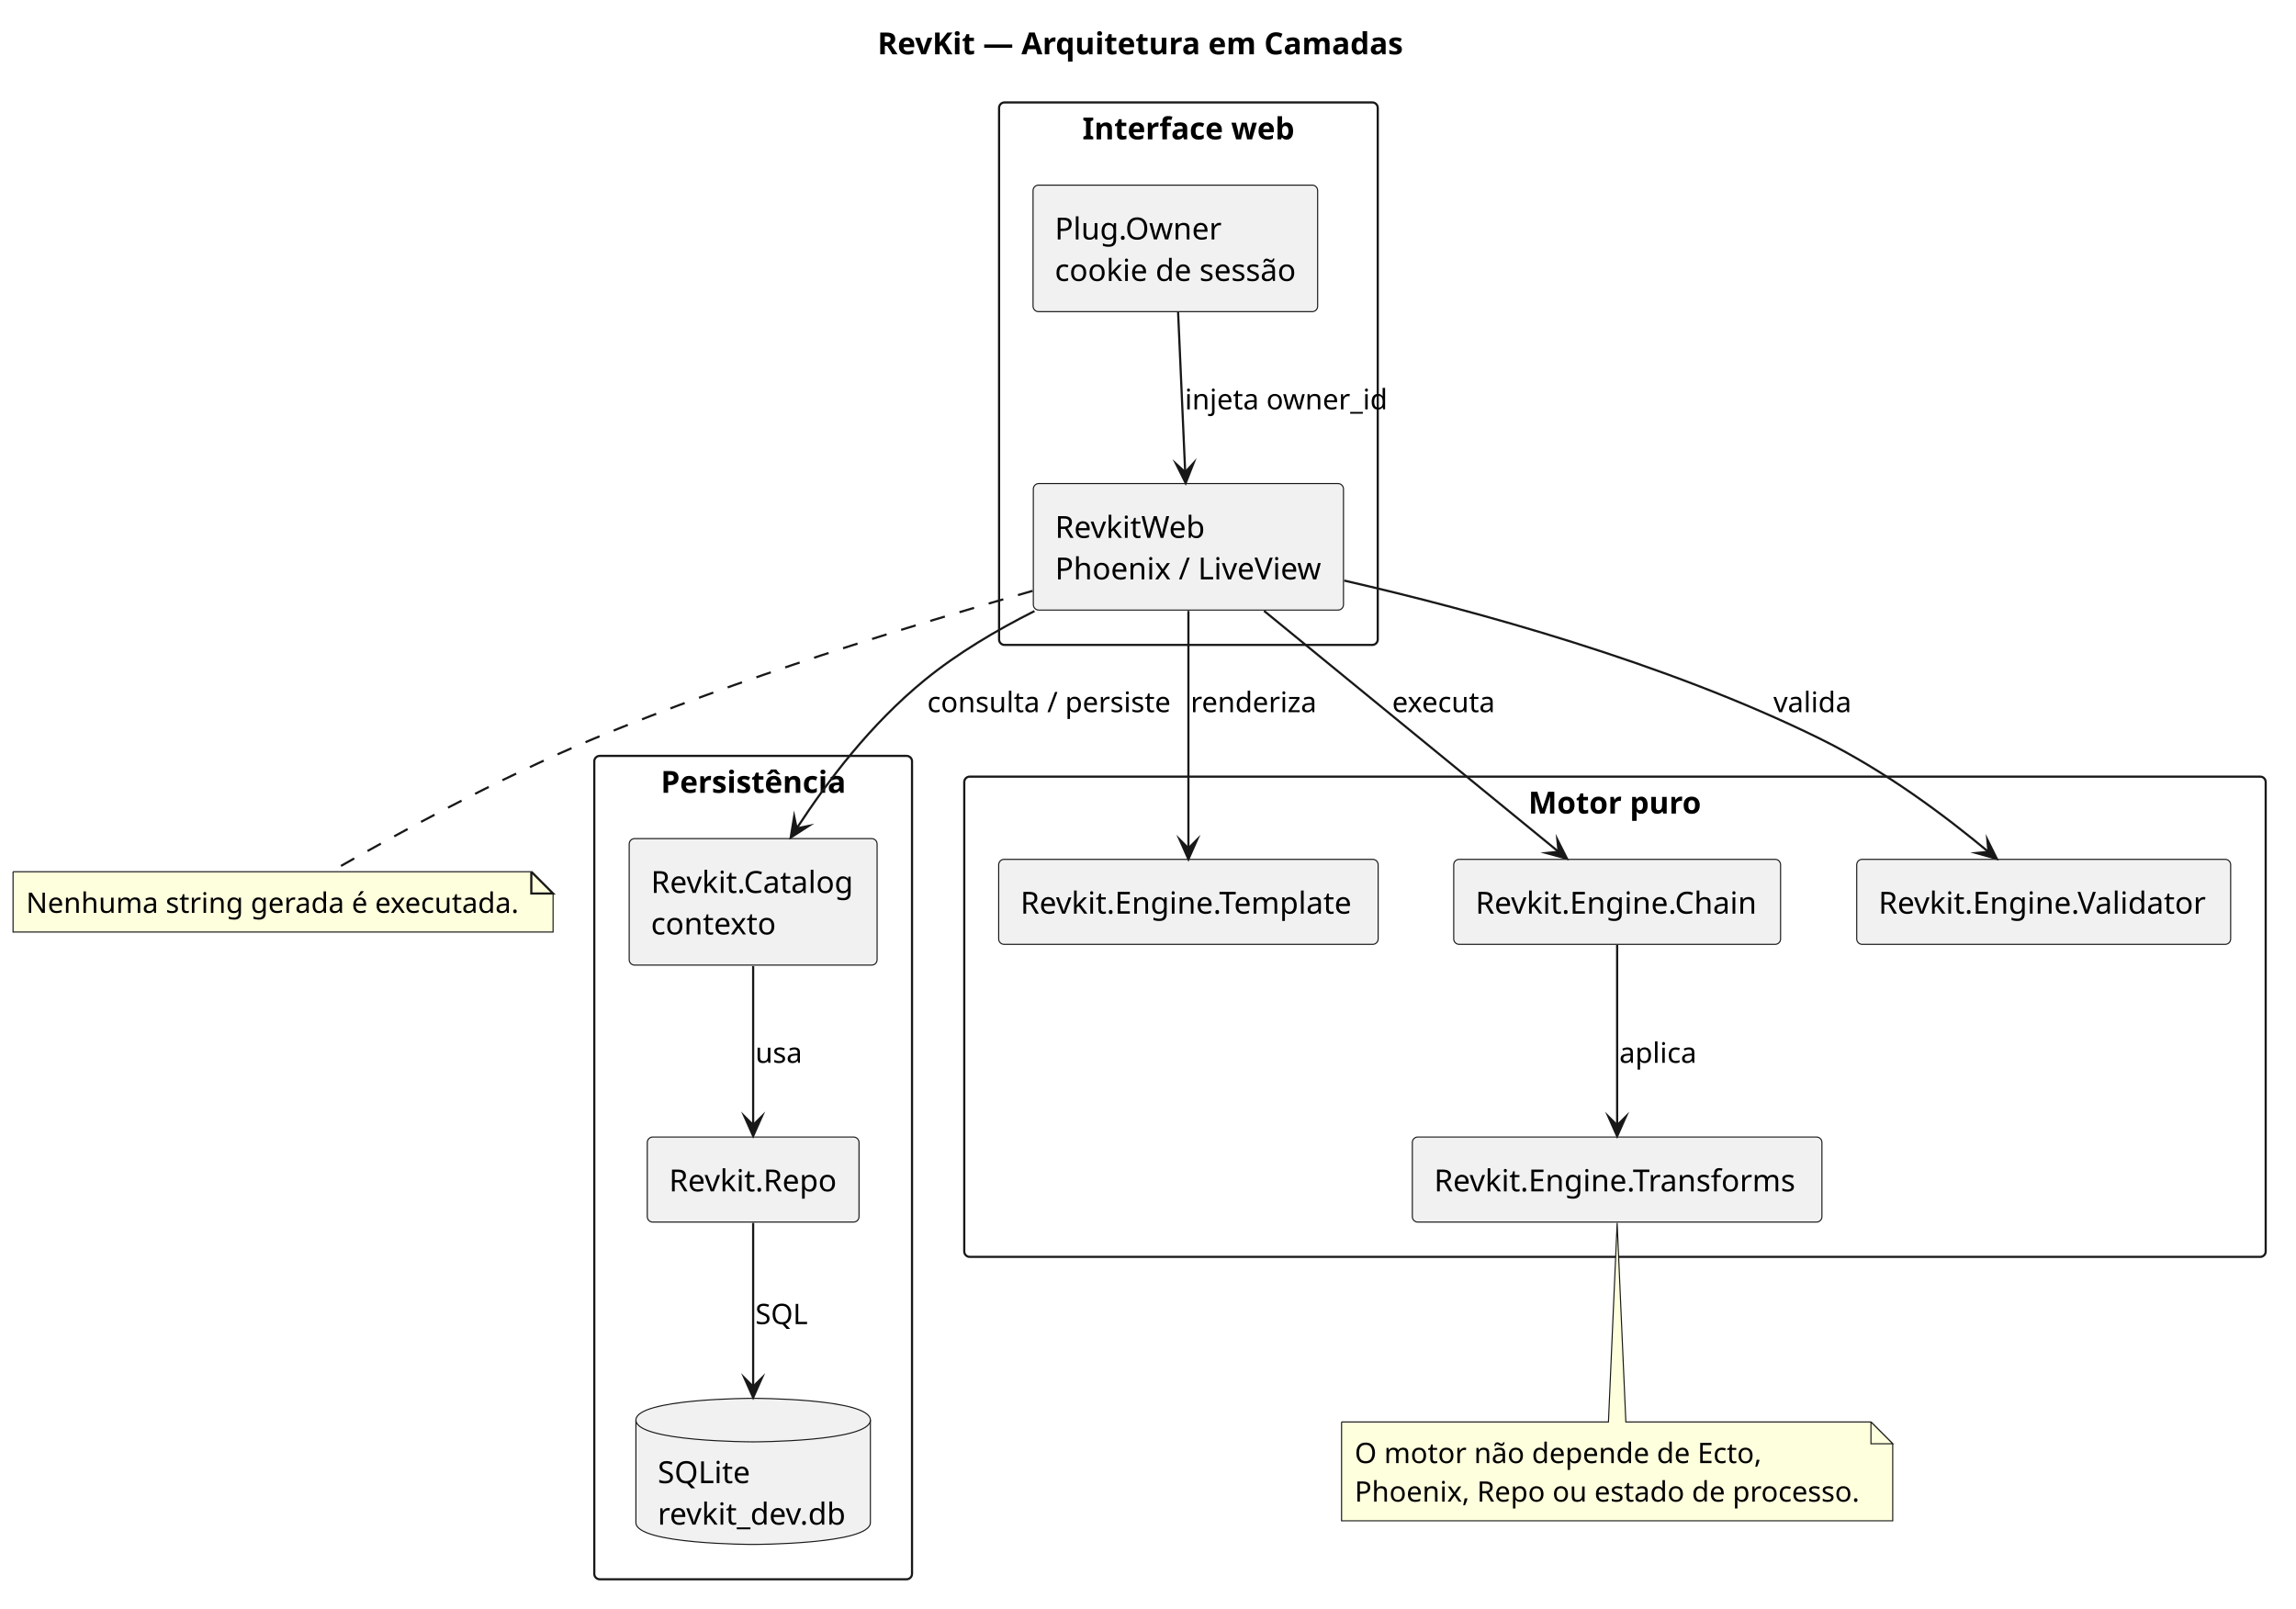
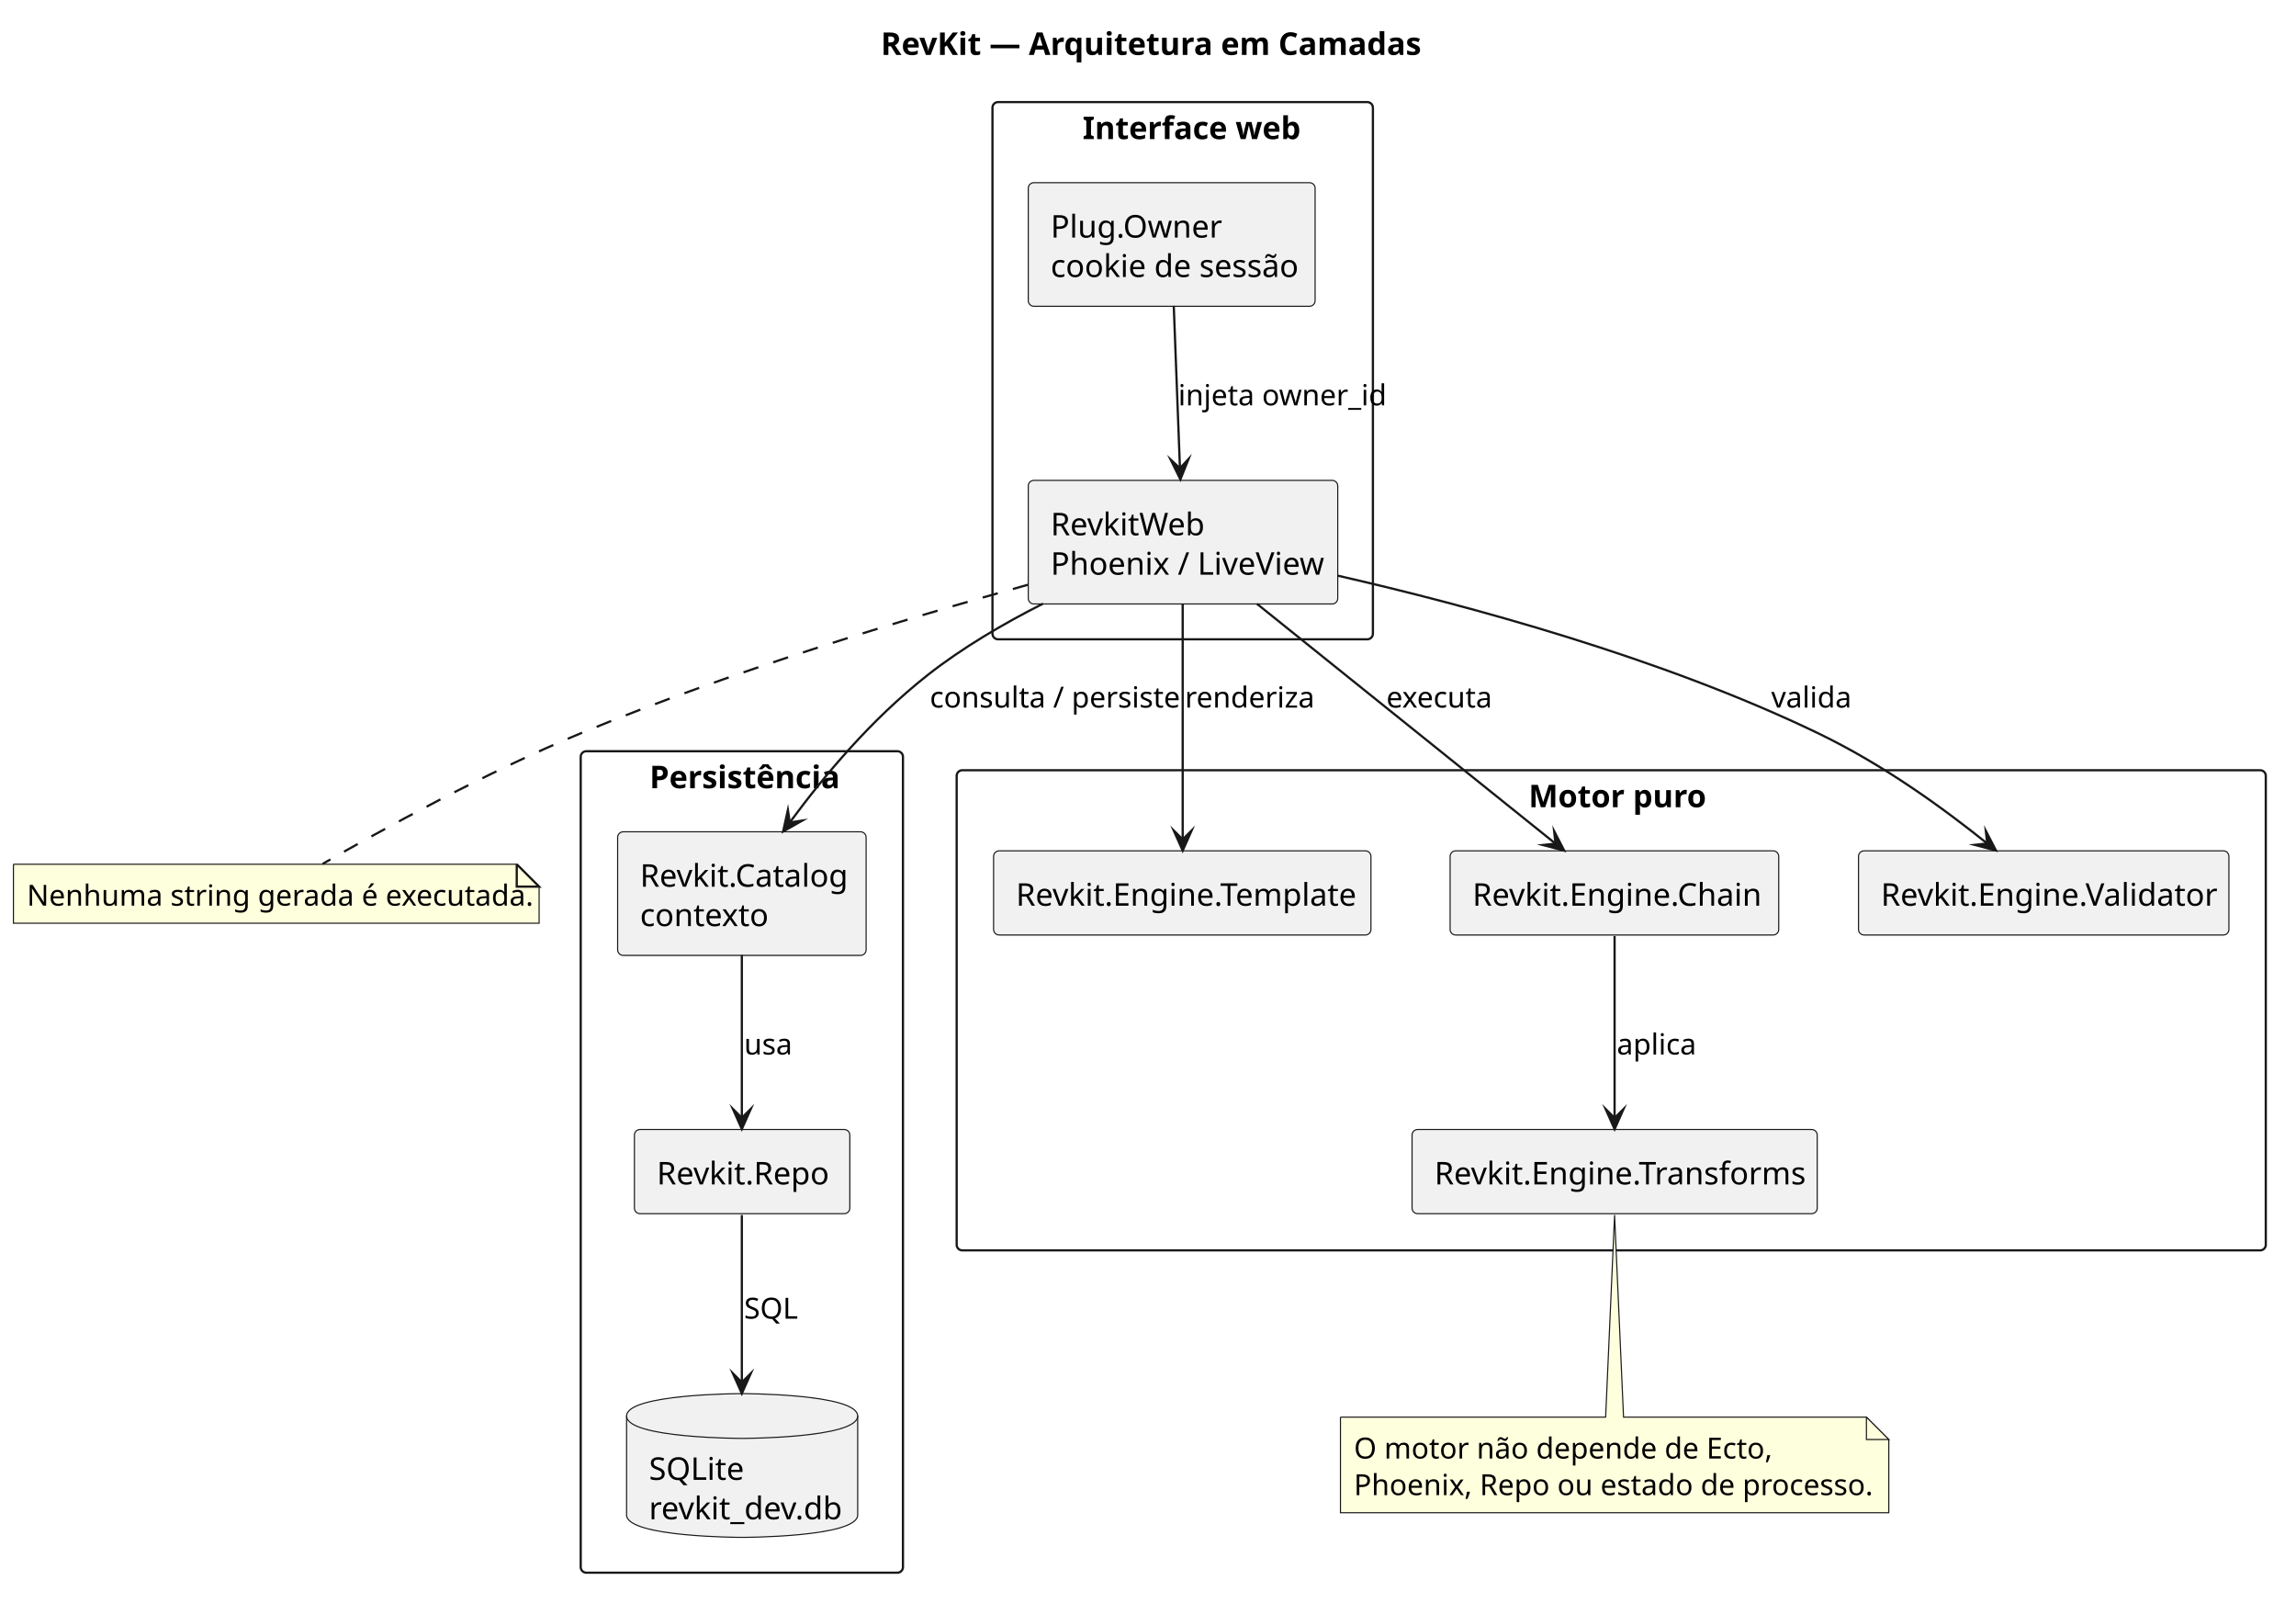
- <svg xmlns="http://www.w3.org/2000/svg" version="1.1" data-diagram-type="DESCRIPTION" style="width:1055px;height:739px;background:#FFFFFF;" width="1055px" height="739px" viewBox="0 0 1055 739" zoomAndPan="magnify" preserveAspectRatio="none" contentStyleType="text/css">
+ <svg xmlns="http://www.w3.org/2000/svg" version="1.1" data-diagram-type="DESCRIPTION" style="width:1026px;height:716px;background:#FFFFFF;" width="1026px" height="716px" viewBox="0 0 1026 716" zoomAndPan="magnify" preserveAspectRatio="none" contentStyleType="text/css">
  <defs />
  <g font-family="sans-serif" lengthAdjust="spacing">
    <g class="title" data-source-line="1">
-       <text x="403.201" y="24.966" fill="#000" font-size="14" textLength="241.667" font-weight="700">RevKit — Arquitetura em Camadas</text>
+       <text x="393.611" y="24.533" fill="#000" font-size="14" textLength="232.278" font-weight="700">RevKit — Arquitetura em Camadas</text>
    </g>
    <g class="cluster" data-qualified-name="Interface web" id="ent0001" data-source-line="5">
-       <rect x="459.07" y="47.068" width="174" height="249.27" fill="none" style="stroke:#181818;stroke-width:1;" rx="2.5" ry="2.5" />
-       <text x="497.343" y="64.034" fill="#000" font-size="14" textLength="97.454" font-weight="700">Interface web</text>
+       <rect x="443.5" y="45.609" width="170" height="240" fill="none" style="stroke:#181818;stroke-width:1;" rx="2.5" ry="2.5" />
+       <text x="483.762" y="62.143" fill="#000" font-size="14" textLength="89.476" font-weight="700">Interface web</text>
    </g>
    <g class="cluster" data-qualified-name="Persist.ncia" id="ent0004" data-source-line="10">
-       <rect x="273.07" y="347.338" width="146" height="378.34" fill="none" style="stroke:#181818;stroke-width:1;" rx="2.5" ry="2.5" />
-       <text x="303.629" y="364.304" fill="#000" font-size="14" textLength="84.882" font-weight="700">Persistência</text>
+       <rect x="259.5" y="335.609" width="144" height="367" fill="none" style="stroke:#181818;stroke-width:1;" rx="2.5" ry="2.5" />
+       <text x="290.252" y="352.143" fill="#000" font-size="14" textLength="82.496" font-weight="700">Persistência</text>
    </g>
    <g class="cluster" data-qualified-name="Motor puro" id="ent0008" data-source-line="16">
-       <rect x="443.07" y="356.868" width="598" height="220.67" fill="none" style="stroke:#181818;stroke-width:1;" rx="2.5" ry="2.5" />
-       <text x="702.254" y="373.834" fill="#000" font-size="14" textLength="79.632" font-weight="700">Motor puro</text>
+       <rect x="427.5" y="344.109" width="585" height="214.5" fill="none" style="stroke:#181818;stroke-width:1;" rx="2.5" ry="2.5" />
+       <text x="683.065" y="360.643" fill="#000" font-size="14" textLength="73.869" font-weight="700">Motor puro</text>
    </g>
    <g class="entity" data-qualified-name="Interface web.web" id="ent0002" data-source-line="6">
-       <rect x="474.81" y="222.198" width="142.513" height="58.136" fill="#F1F1F1" style="stroke:#181818;stroke-width:0.5;" rx="2.5" ry="2.5" />
-       <text x="484.81" y="247.164" fill="#000" font-size="14" textLength="69.384">RevkitWeb</text>
-       <text x="484.81" y="266.232" fill="#000" font-size="14" textLength="122.513">Phoenix / LiveView</text>
+       <rect x="459.5" y="214.609" width="138.289" height="55.219" fill="#F1F1F1" style="stroke:#181818;stroke-width:0.5;" rx="2.5" ry="2.5" />
+       <text x="469.5" y="239.143" fill="#000" font-size="14" textLength="67.683">RevkitWeb</text>
+       <text x="469.5" y="256.752" fill="#000" font-size="14" textLength="118.289">Phoenix / LiveView</text>
    </g>
    <g class="entity" data-qualified-name="Interface web.owner" id="ent0003" data-source-line="7">
-       <rect x="474.68" y="85.068" width="130.768" height="58.136" fill="#F1F1F1" style="stroke:#181818;stroke-width:0.5;" rx="2.5" ry="2.5" />
-       <text x="484.68" y="110.034" fill="#000" font-size="14" textLength="77.364">Plug.Owner</text>
-       <text x="484.68" y="129.102" fill="#000" font-size="14" textLength="110.768">cookie de sessão</text>
+       <rect x="459.5" y="81.609" width="128.179" height="55.219" fill="#F1F1F1" style="stroke:#181818;stroke-width:0.5;" rx="2.5" ry="2.5" />
+       <text x="469.5" y="106.143" fill="#000" font-size="14" textLength="73.145">Plug.Owner</text>
+       <text x="469.5" y="123.752" fill="#000" font-size="14" textLength="108.179">cookie de sessão</text>
    </g>
    <g class="entity" data-qualified-name="Persist.ncia.catalog" id="ent0005" data-source-line="11">
-       <rect x="289.11" y="385.338" width="113.912" height="58.136" fill="#F1F1F1" style="stroke:#181818;stroke-width:0.5;" rx="2.5" ry="2.5" />
-       <text x="299.11" y="410.304" fill="#000" font-size="14" textLength="93.912">Revkit.Catalog</text>
-       <text x="299.11" y="429.372" fill="#000" font-size="14" textLength="57.722">contexto</text>
+       <rect x="276" y="371.609" width="111.041" height="55.219" fill="#F1F1F1" style="stroke:#181818;stroke-width:0.5;" rx="2.5" ry="2.5" />
+       <text x="286" y="396.143" fill="#000" font-size="14" textLength="91.041">Revkit.Catalog</text>
+       <text x="286" y="413.752" fill="#000" font-size="14" textLength="52.924">contexto</text>
    </g>
    <g class="entity" data-qualified-name="Persist.ncia.repo" id="ent0006" data-source-line="12">
-       <rect x="297.42" y="522.478" width="97.294" height="39.068" fill="#F1F1F1" style="stroke:#181818;stroke-width:0.5;" rx="2.5" ry="2.5" />
-       <text x="307.42" y="547.444" fill="#000" font-size="14" textLength="77.294">Revkit.Repo</text>
+       <rect x="283.5" y="504.609" width="96.255" height="37.609" fill="#F1F1F1" style="stroke:#181818;stroke-width:0.5;" rx="2.5" ry="2.5" />
+       <text x="293.5" y="529.143" fill="#000" font-size="14" textLength="76.255">Revkit.Repo</text>
    </g>
    <g class="entity" data-qualified-name="Persist.ncia.db" id="ent0007" data-source-line="13">
-       <path d="M292.2,652.538 C292.2,642.538 346.069,642.538 346.069,642.538 C346.069,642.538 399.938,642.538 399.938,652.538 L399.938,699.674 C399.938,709.674 346.069,709.674 346.069,709.674 C346.069,709.674 292.2,709.674 292.2,699.674 L292.2,652.538" style="stroke:#181818;stroke-width:0.5;" fill="#F1F1F1" />
-       <path d="M292.2,652.538 C292.2,662.538 346.069,662.538 346.069,662.538 C346.069,662.538 399.938,662.538 399.938,652.538" style="stroke:#181818;stroke-width:0.5;" fill="none" />
-       <text x="302.2" y="681.504" fill="#000" font-size="14" textLength="42.518">SQLite</text>
-       <text x="302.2" y="700.572" fill="#000" font-size="14" textLength="87.738">revkit_dev.db</text>
+       <path d="M280,632.609 C280,622.609 331.634,622.609 331.634,622.609 C331.634,622.609 383.269,622.609 383.269,632.609 L383.269,676.828 C383.269,686.828 331.634,686.828 331.634,686.828 C331.634,686.828 280,686.828 280,676.828 L280,632.609" style="stroke:#181818;stroke-width:0.5;" fill="#F1F1F1" />
+       <path d="M280,632.609 C280,642.609 331.634,642.609 331.634,642.609 C331.634,642.609 383.269,642.609 383.269,632.609" style="stroke:#181818;stroke-width:0.5;" fill="none" />
+       <text x="290" y="661.143" fill="#000" font-size="14" textLength="42.8">SQLite</text>
+       <text x="290" y="678.752" fill="#000" font-size="14" textLength="83.269">revkit_dev.db</text>
    </g>
    <g class="entity" data-qualified-name="Motor puro.template" id="ent0009" data-source-line="17">
-       <rect x="458.89" y="394.868" width="174.363" height="39.068" fill="#F1F1F1" style="stroke:#181818;stroke-width:0.5;" rx="2.5" ry="2.5" />
-       <text x="468.89" y="419.834" fill="#000" font-size="14" textLength="154.363">Revkit.Engine.Template</text>
+       <rect x="444" y="380.109" width="168.627" height="37.609" fill="#F1F1F1" style="stroke:#181818;stroke-width:0.5;" rx="2.5" ry="2.5" />
+       <text x="454" y="404.643" fill="#000" font-size="14" textLength="148.627">Revkit.Engine.Template</text>
    </g>
    <g class="entity" data-qualified-name="Motor puro.chain" id="ent0010" data-source-line="18">
-       <rect x="667.98" y="394.868" width="150.185" height="39.068" fill="#F1F1F1" style="stroke:#181818;stroke-width:0.5;" rx="2.5" ry="2.5" />
-       <text x="677.98" y="419.834" fill="#000" font-size="14" textLength="130.185">Revkit.Engine.Chain</text>
+       <rect x="648" y="380.109" width="146.848" height="37.609" fill="#F1F1F1" style="stroke:#181818;stroke-width:0.5;" rx="2.5" ry="2.5" />
+       <text x="658" y="404.643" fill="#000" font-size="14" textLength="126.848">Revkit.Engine.Chain</text>
    </g>
    <g class="entity" data-qualified-name="Motor puro.transforms" id="ent0011" data-source-line="19">
-       <rect x="648.96" y="522.478" width="188.209" height="39.068" fill="#F1F1F1" style="stroke:#181818;stroke-width:0.5;" rx="2.5" ry="2.5" />
-       <text x="658.96" y="547.444" fill="#000" font-size="14" textLength="168.209">Revkit.Engine.Transforms</text>
+       <rect x="631" y="504.609" width="181.055" height="37.609" fill="#F1F1F1" style="stroke:#181818;stroke-width:0.5;" rx="2.5" ry="2.5" />
+       <text x="641" y="529.143" fill="#000" font-size="14" textLength="161.055">Revkit.Engine.Transforms</text>
    </g>
    <g class="entity" data-qualified-name="Motor puro.validator" id="ent0012" data-source-line="20">
-       <rect x="853.16" y="394.868" width="171.815" height="39.068" fill="#F1F1F1" style="stroke:#181818;stroke-width:0.5;" rx="2.5" ry="2.5" />
-       <text x="863.16" y="419.834" fill="#000" font-size="14" textLength="151.815">Revkit.Engine.Validator</text>
+       <rect x="830.5" y="380.109" width="165.523" height="37.609" fill="#F1F1F1" style="stroke:#181818;stroke-width:0.5;" rx="2.5" ry="2.5" />
+       <text x="840.5" y="404.643" fill="#000" font-size="14" textLength="145.523">Revkit.Engine.Validator</text>
    </g>
    <g class="entity" data-qualified-name="GMN21" id="ent0022" data-source-line="33">
-       <path d="M6,400.558 L6,428.264 L254.136,428.264 L254.136,410.558 L244.136,400.558 L6,400.558" style="stroke:#181818;stroke-width:0.5;" fill="#FEFFDD" />
-       <path d="M244.136,400.558 L244.136,410.558 L254.136,410.558 L244.136,400.558" style="stroke:#181818;stroke-width:1;" fill="#FEFFDD" />
-       <text x="12" y="419.455" fill="#000" font-size="13" textLength="227.136">Nenhuma string gerada é executada.</text>
+       <path d="M6,386.109 L6,412.461 L240.916,412.461 L240.916,396.109 L230.916,386.109 L6,386.109" style="stroke:#181818;stroke-width:0.5;" fill="#FEFFDD" />
+       <path d="M230.916,386.109 L230.916,396.109 L240.916,396.109 L230.916,386.109" style="stroke:#181818;stroke-width:1;" fill="#FEFFDD" />
+       <text x="12" y="404.604" fill="#000" font-size="13" textLength="213.916">Nenhuma string gerada é executada.</text>
    </g>
    <g class="entity" data-qualified-name="GMN24" id="ent0025" data-source-line="37">
-       <path d="M616.44,653.408 L616.44,698.82 A0,0 0 0 0 616.44,698.82 L869.698,698.82 A0,0 0 0 0 869.698,698.82 L869.698,663.408 L859.698,653.408 L747.07,653.408 L743.07,561.938 L739.07,653.408 L616.44,653.408 A0,0 0 0 0 616.44,653.408" style="stroke:#181818;stroke-width:0.5;" fill="#FEFFDD" />
-       <path d="M859.698,653.408 L859.698,663.408 L869.698,663.408 L859.698,653.408" style="stroke:#181818;stroke-width:0.5;" fill="#FEFFDD" />
-       <text x="622.44" y="672.305" fill="#000" font-size="13" textLength="187.044">O motor não depende de Ecto,</text>
-       <text x="622.44" y="690.011" fill="#000" font-size="13" textLength="232.258">Phoenix, Repo ou estado de processo.</text>
+       <path d="M599,633.109 L599,675.813 A0,0 0 0 0 599,675.813 L844.041,675.813 A0,0 0 0 0 844.041,675.813 L844.041,643.109 L834.041,633.109 L725.5,633.109 L721.5,542.819 L717.5,633.109 L599,633.109 A0,0 0 0 0 599,633.109" style="stroke:#181818;stroke-width:0.5;" fill="#FEFFDD" />
+       <path d="M834.041,633.109 L834.041,643.109 L844.041,643.109 L834.041,633.109" style="stroke:#181818;stroke-width:0.5;" fill="#FEFFDD" />
+       <text x="605" y="651.604" fill="#000" font-size="13" textLength="177.785">O motor não depende de Ecto,</text>
+       <text x="605" y="667.956" fill="#000" font-size="13" textLength="224.041">Phoenix, Repo ou estado de processo.</text>
    </g>
    <g class="link" data-entity-1="ent0003" data-entity-2="ent0002" id="lnk13" data-source-line="23" data-link-type="dependency">
-       <path d="M541.33,143.468 C542.35,166.528 543.569,193.933 544.589,216.983" style="stroke:#181818;stroke-width:1;" fill="none" id="owner-to-web" />
-       <polygon points="544.81,221.978,548.408,212.81,544.589,216.983,540.416,213.164,544.81,221.978" fill="#181818" style="stroke:#181818;stroke-width:1;stroke-linejoin:miter;stroke-miterlimit:10;" />
-       <text x="544.43" y="188.095" fill="#000" font-size="13" textLength="93.379">injeta owner_id</text>
+       <path d="M524.51,136.619 C525.37,159.199 526.421,186.493 527.281,209.193" style="stroke:#181818;stroke-width:1;" fill="none" id="owner-to-web" />
+       <polygon points="527.47,214.189,531.126,205.044,527.281,209.193,523.132,205.347,527.47,214.189" fill="#181818" style="stroke:#181818;stroke-width:1;stroke-linejoin:miter;stroke-miterlimit:10;" />
+       <text x="526.5" y="181.104" fill="#000" font-size="13" textLength="87.445">injeta owner_id</text>
    </g>
    <g class="link" data-entity-1="ent0002" data-entity-2="ent0005" id="lnk14" data-source-line="24" data-link-type="dependency">
-       <path d="M475.33,280.798 C457.96,289.528 440.06,300.108 425.07,312.338 C399.87,332.888 380.459,358.685 366.069,380.665" style="stroke:#181818;stroke-width:1;" fill="none" id="web-to-catalog" />
-       <polygon points="363.33,384.848,371.606,379.509,366.069,380.665,364.913,375.127,363.33,384.848" fill="#181818" style="stroke:#181818;stroke-width:1;stroke-linejoin:miter;stroke-miterlimit:10;" />
-       <text x="426.07" y="327.235" fill="#000" font-size="13" textLength="111.865">consulta / persiste</text>
+       <path d="M466.11,269.669 C448.57,278.549 430.05,289.359 414.5,301.609 C388.98,321.709 368.371,346.528 352.921,367.438" style="stroke:#181818;stroke-width:1;" fill="none" id="web-to-catalog" />
+       <polygon points="349.95,371.459,358.515,366.598,352.921,367.438,352.081,361.844,349.95,371.459" fill="#181818" style="stroke:#181818;stroke-width:1;stroke-linejoin:miter;stroke-miterlimit:10;" />
+       <text x="415.5" y="316.104" fill="#000" font-size="13" textLength="104.774">consulta / persiste</text>
    </g>
    <g class="link" data-entity-1="ent0002" data-entity-2="ent0009" id="lnk15" data-source-line="25" data-link-type="dependency">
-       <path d="M546.07,280.708 C546.07,313.598 546.07,361.788 546.07,389.798" style="stroke:#181818;stroke-width:1;" fill="none" id="web-to-template" />
-       <polygon points="546.07,394.798,550.07,385.798,546.07,389.798,542.07,385.798,546.07,394.798" fill="#181818" style="stroke:#181818;stroke-width:1;stroke-linejoin:miter;stroke-miterlimit:10;" />
-       <text x="547.07" y="327.235" fill="#000" font-size="13" textLength="58.188">renderiza</text>
+       <path d="M528.5,269.759 C528.5,301.259 528.5,347.839 528.5,375.029" style="stroke:#181818;stroke-width:1;" fill="none" id="web-to-template" />
+       <polygon points="528.5,380.029,532.5,371.029,528.5,375.029,524.5,371.029,528.5,380.029" fill="#181818" style="stroke:#181818;stroke-width:1;stroke-linejoin:miter;stroke-miterlimit:10;" />
+       <text x="529.5" y="316.104" fill="#000" font-size="13" textLength="54.196">renderiza</text>
    </g>
    <g class="link" data-entity-1="ent0002" data-entity-2="ent0010" id="lnk16" data-source-line="26" data-link-type="dependency">
-       <path d="M580.83,280.708 C620.93,313.508 681.85,363.332 716.16,391.402" style="stroke:#181818;stroke-width:1;" fill="none" id="web-to-chain" />
-       <polygon points="720.03,394.568,715.597,385.773,716.16,391.402,710.531,391.965,720.03,394.568" fill="#181818" style="stroke:#181818;stroke-width:1;stroke-linejoin:miter;stroke-miterlimit:10;" />
-       <text x="639.66" y="327.235" fill="#000" font-size="13" textLength="47.801">executa</text>
+       <path d="M561.68,269.759 C600.91,301.259 661.242,349.708 695.092,376.898" style="stroke:#181818;stroke-width:1;" fill="none" id="web-to-chain" />
+       <polygon points="698.99,380.029,694.478,371.275,695.092,376.898,689.468,377.512,698.99,380.029" fill="#181818" style="stroke:#181818;stroke-width:1;stroke-linejoin:miter;stroke-miterlimit:10;" />
+       <text x="619.5" y="316.104" fill="#000" font-size="13" textLength="45.532">executa</text>
    </g>
    <g class="link" data-entity-1="ent0002" data-entity-2="ent0012" id="lnk17" data-source-line="27" data-link-type="dependency">
-       <path d="M617.67,266.778 C677.92,280.598 765.33,304.508 836.07,339.338 C866.5,354.318 893.743,374.884 913.693,391.444" style="stroke:#181818;stroke-width:1;" fill="none" id="web-to-validator" />
-       <polygon points="917.54,394.638,913.17,385.812,913.693,391.444,908.06,391.967,917.54,394.638" fill="#181818" style="stroke:#181818;stroke-width:1;stroke-linejoin:miter;stroke-miterlimit:10;" />
-       <text x="814.86" y="327.235" fill="#000" font-size="13" textLength="35.893">valida</text>
+       <path d="M597.62,257.139 C656.58,270.609 742.65,293.929 812.5,327.609 C841.97,341.819 868.388,361.103 888.018,376.833" style="stroke:#181818;stroke-width:1;" fill="none" id="web-to-validator" />
+       <polygon points="891.92,379.959,887.398,371.21,888.018,376.833,882.395,377.453,891.92,379.959" fill="#181818" style="stroke:#181818;stroke-width:1;stroke-linejoin:miter;stroke-miterlimit:10;" />
+       <text x="791.5" y="316.104" fill="#000" font-size="13" textLength="33.966">valida</text>
    </g>
    <g class="link" data-entity-1="ent0010" data-entity-2="ent0011" id="lnk18" data-source-line="28" data-link-type="dependency">
-       <path d="M743.07,434.208 C743.07,457.888 743.07,493.338 743.07,517.078" style="stroke:#181818;stroke-width:1;" fill="none" id="chain-to-transforms" />
-       <polygon points="743.07,522.078,747.07,513.078,743.07,517.078,739.07,513.078,743.07,522.078" fill="#181818" style="stroke:#181818;stroke-width:1;stroke-linejoin:miter;stroke-miterlimit:10;" />
-       <text x="744.07" y="488.375" fill="#000" font-size="13" textLength="35.529">aplica</text>
+       <path d="M721.5,418.189 C721.5,441.349 721.5,476.259 721.5,499.459" style="stroke:#181818;stroke-width:1;" fill="none" id="chain-to-transforms" />
+       <polygon points="721.5,504.459,725.5,495.459,721.5,499.459,717.5,495.459,721.5,504.459" fill="#181818" style="stroke:#181818;stroke-width:1;stroke-linejoin:miter;stroke-miterlimit:10;" />
+       <text x="722.5" y="471.104" fill="#000" font-size="13" textLength="33.966">aplica</text>
    </g>
    <g class="link" data-entity-1="ent0005" data-entity-2="ent0006" id="lnk19" data-source-line="29" data-link-type="dependency">
-       <path d="M346.07,443.908 C346.07,467.788 346.07,496.228 346.07,516.978" style="stroke:#181818;stroke-width:1;" fill="none" id="catalog-to-repo" />
-       <polygon points="346.07,521.978,350.07,512.978,346.07,516.978,342.07,512.978,346.07,521.978" fill="#181818" style="stroke:#181818;stroke-width:1;stroke-linejoin:miter;stroke-miterlimit:10;" />
-       <text x="347.07" y="488.375" fill="#000" font-size="13" textLength="21.554">usa</text>
+       <path d="M331.5,426.689 C331.5,450.189 331.5,478.849 331.5,499.409" style="stroke:#181818;stroke-width:1;" fill="none" id="catalog-to-repo" />
+       <polygon points="331.5,504.409,335.5,495.409,331.5,499.409,327.5,495.409,331.5,504.409" fill="#181818" style="stroke:#181818;stroke-width:1;stroke-linejoin:miter;stroke-miterlimit:10;" />
+       <text x="332.5" y="471.104" fill="#000" font-size="13" textLength="20.96">usa</text>
    </g>
    <g class="link" data-entity-1="ent0006" data-entity-2="ent0007" id="lnk20" data-source-line="30" data-link-type="dependency">
-       <path d="M346.07,561.938 C346.07,582.838 346.07,611.878 346.07,637.178" style="stroke:#181818;stroke-width:1;" fill="none" id="repo-to-db" />
-       <polygon points="346.07,642.178,350.07,633.178,346.07,637.178,342.07,633.178,346.07,642.178" fill="#181818" style="stroke:#181818;stroke-width:1;stroke-linejoin:miter;stroke-miterlimit:10;" />
-       <text x="347.07" y="608.435" fill="#000" font-size="13" textLength="24.102">SQL</text>
+       <path d="M331.5,542.819 C331.5,563.519 331.5,592.649 331.5,617.569" style="stroke:#181818;stroke-width:1;" fill="none" id="repo-to-db" />
+       <polygon points="331.5,622.569,335.5,613.569,331.5,617.569,327.5,613.569,331.5,622.569" fill="#181818" style="stroke:#181818;stroke-width:1;stroke-linejoin:miter;stroke-miterlimit:10;" />
+       <text x="332.5" y="589.104" fill="#000" font-size="13" textLength="26.013">SQL</text>
    </g>
    <g class="link" data-entity-1="ent0002" data-entity-2="ent0022" id="lnk23" data-source-line="33" data-link-type="association">
-       <path d="M474.47,271.508 C418.7,287.348 339.81,311.648 273.07,339.338 C229.17,357.558 180.51,384.238 152.78,400.118" style="stroke:#181818;stroke-width:1;stroke-dasharray:7,7;" fill="none" id="web-GMN21" />
+       <path d="M459.34,261.249 C404.31,276.539 325.79,300.259 259.5,327.609 C217.21,345.059 170.36,370.879 144.16,385.949" style="stroke:#181818;stroke-width:1;stroke-dasharray:7,7;" fill="none" id="web-GMN21" />
    </g>
  </g>
</svg>
